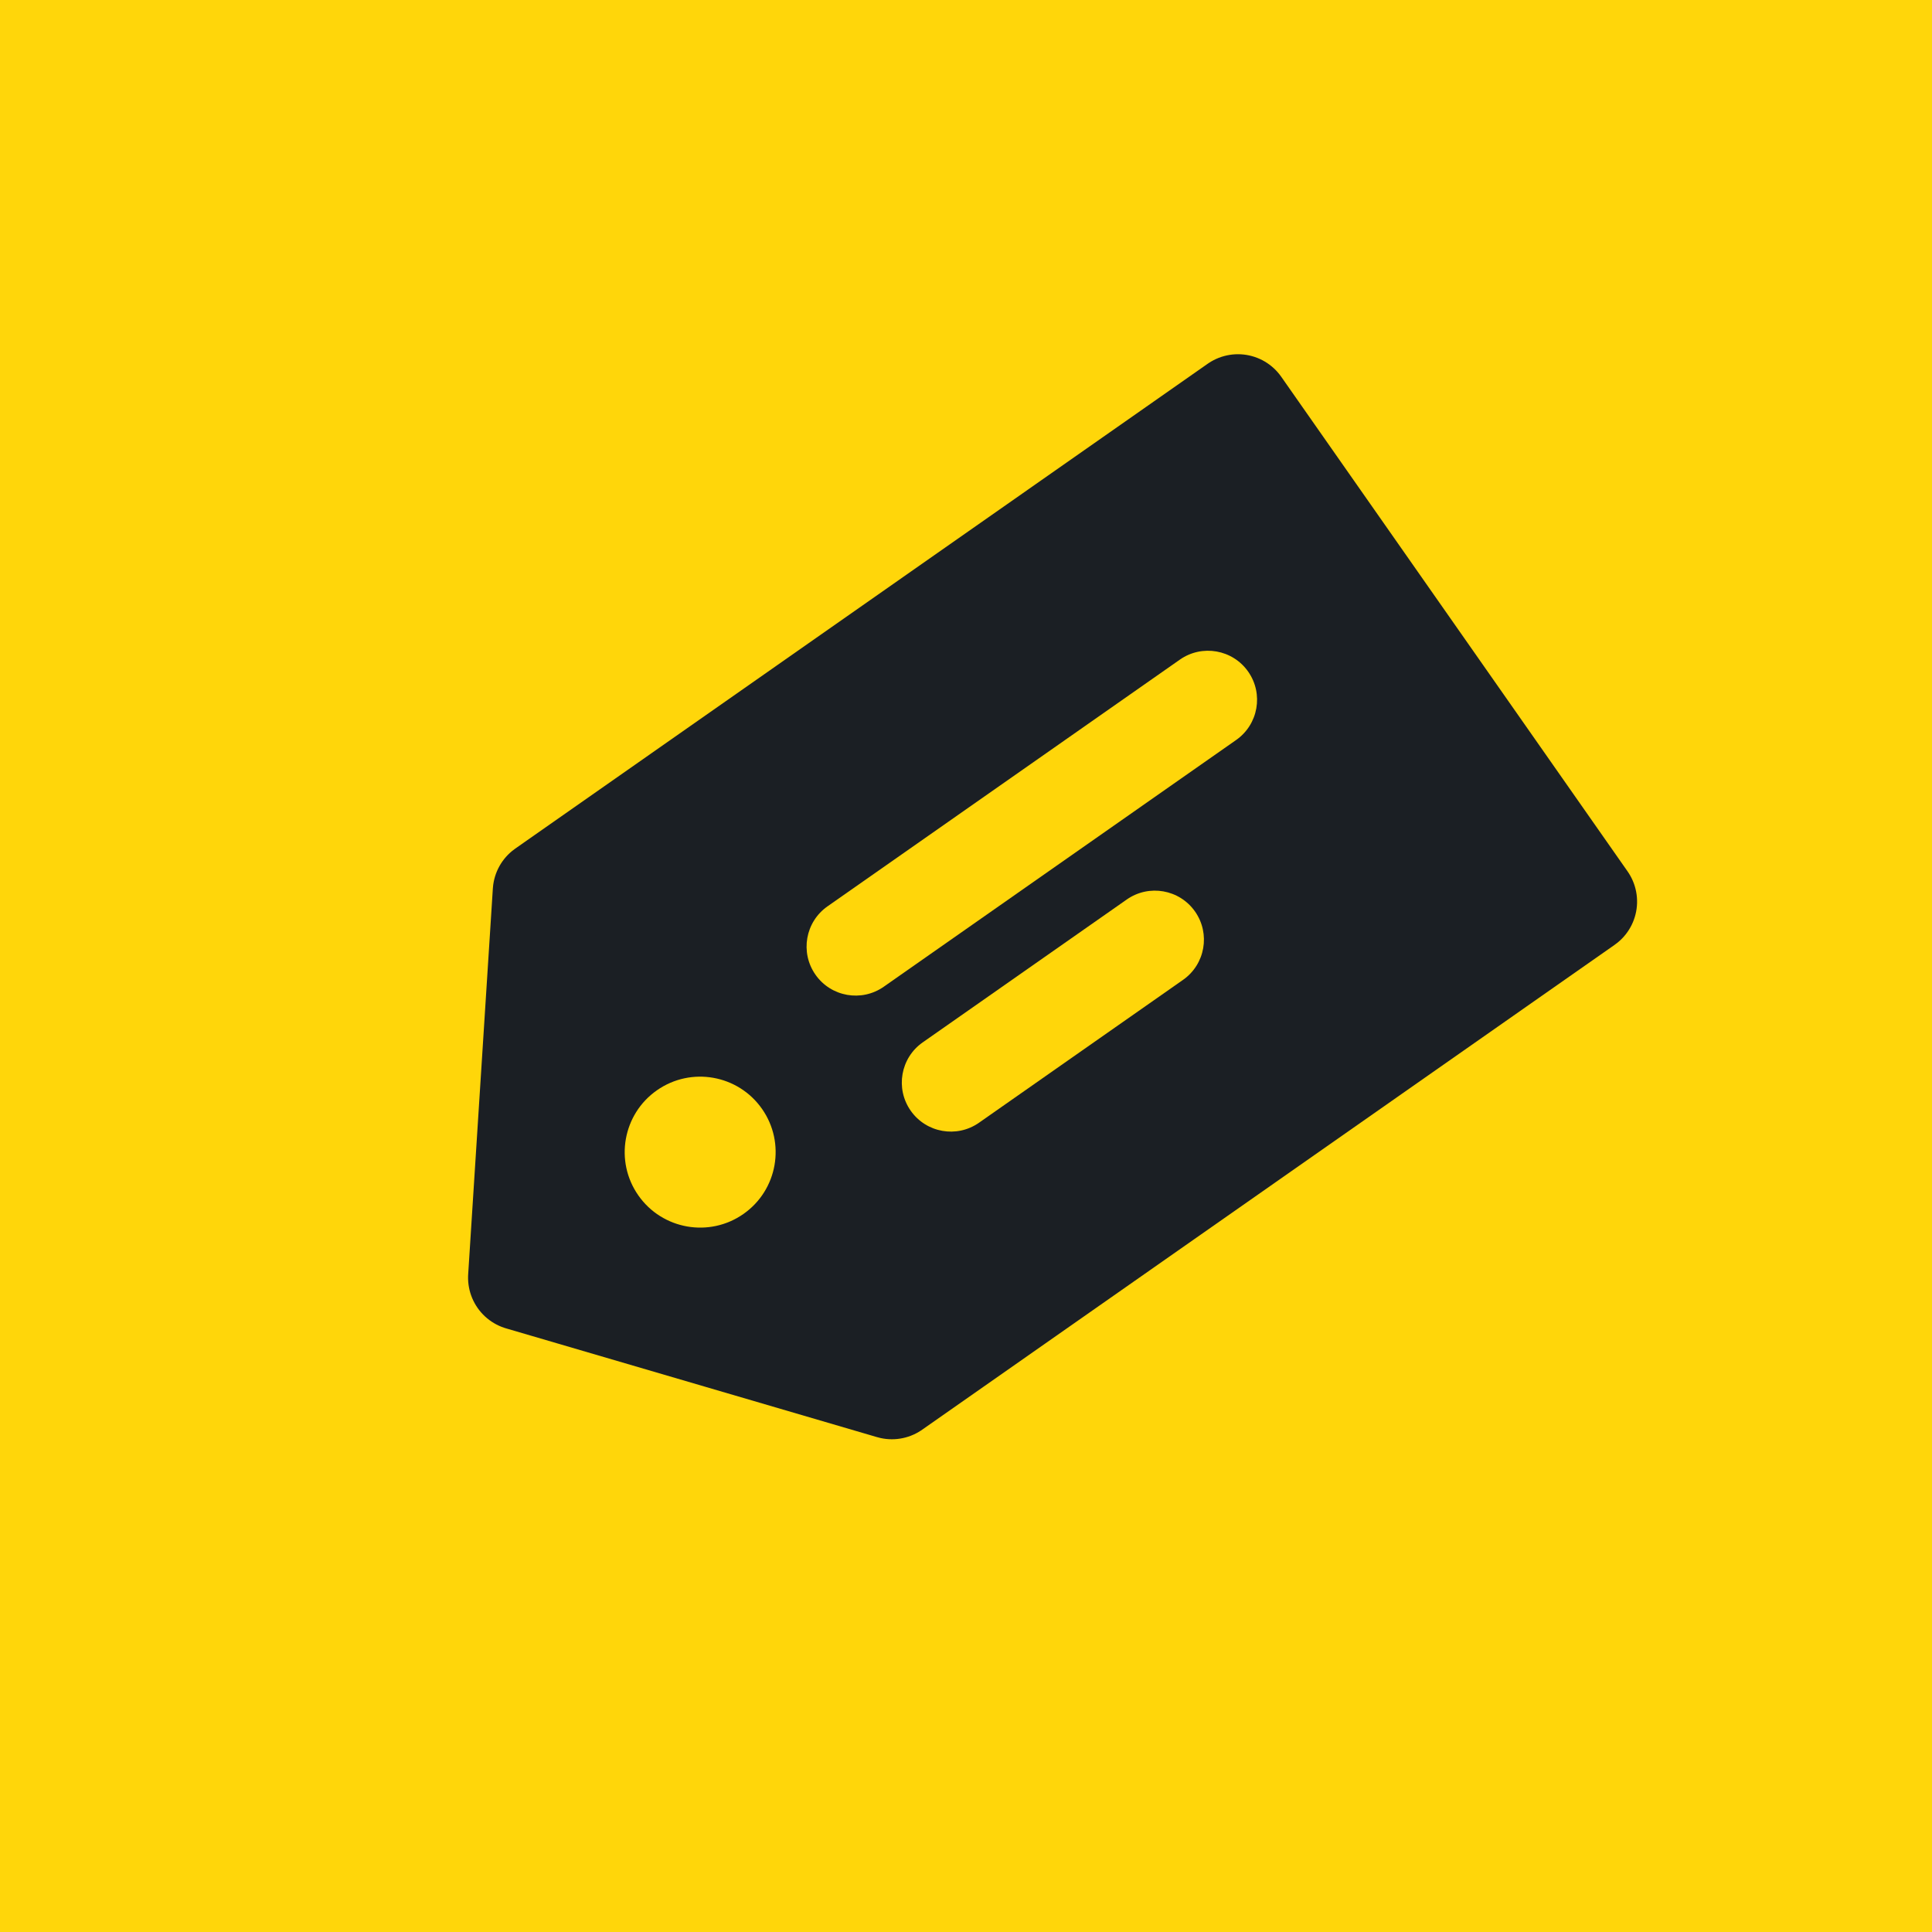
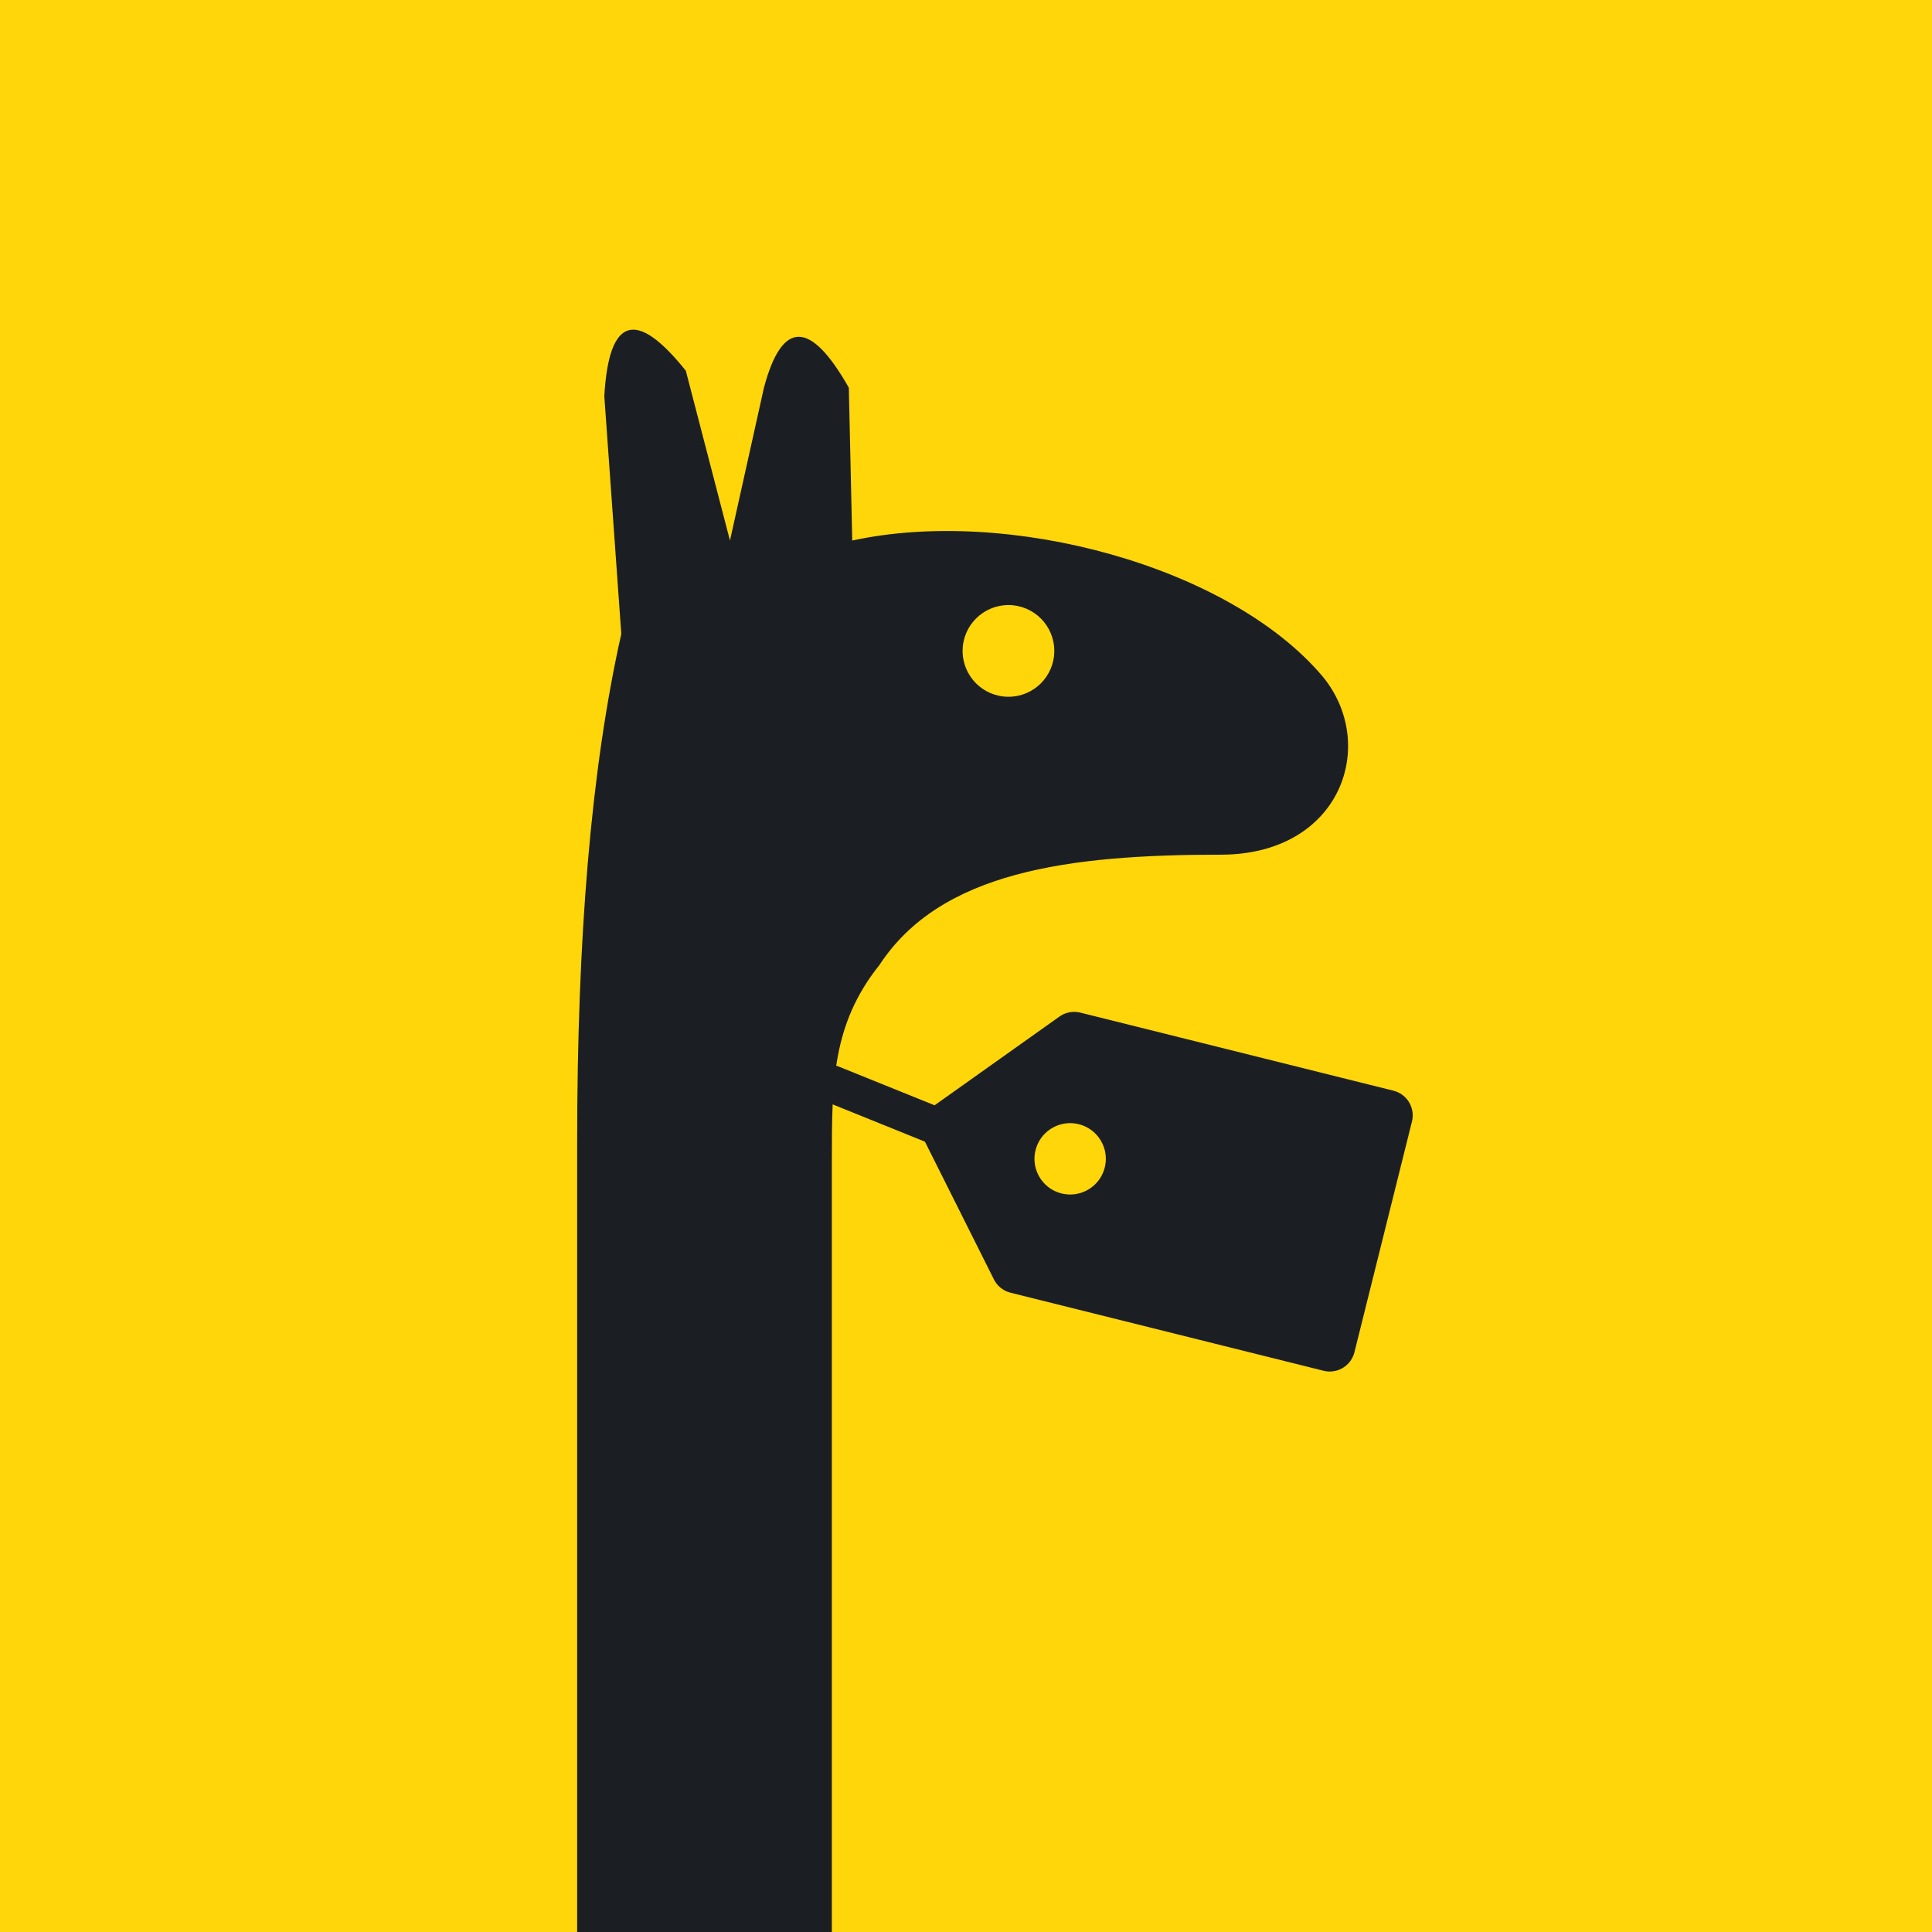
<svg xmlns="http://www.w3.org/2000/svg" viewBox="0 0 512 512">
  <rect width="512" height="512" fill="#ffd60a" />
-   <g transform="rotate(-35 256 256)">
-     <path d="M176 176H400V336H176L112 256Z" fill="#1b1f24" stroke="#1b1f24" stroke-width="28" stroke-linejoin="round" />
-     <circle cx="170" cy="256" r="20" fill="#ffd60a" />
-     <rect x="222" y="222" width="140" height="26" rx="13" fill="#ffd60a" />
-     <rect x="222" y="266" width="92" height="26" rx="13" fill="#ffd60a" />
+   <g>
+     <g transform="translate(256 222) scale(4.5) translate(-155.5 -15)">
+       <path fill="#1b1f24" fill-rule="evenodd" d="M132.6 140V33C132.6 21 133.4 11 135.2 3L134.2 -11Q134.6 -18 139 -12.5L141.6 -2.5L143.6 -11.5Q145.2 -17.5 148.6 -11.5L148.8 -2.5C158 -4.5 171 -1 176.5 5.5C179.8 9.5 177.6 16 170.5 16C161.5 16 154 17 150.4 22.5C147.6 26 147.6 29.5 147.6 34V140ZM155.3 4a2.7 2.7 0 1 0 5.4 0a2.7 2.7 0 1 0 -5.4 0Z" />
+       <path d="M147.6 29.5 157.5 33.5" stroke="#1b1f24" stroke-width="2.2" stroke-linecap="round" />
+       <path d="M160 28H179V42H160L154 35ZM157.9 35a3.6 3.6 0 1 0 7.2 0a3.6 3.6 0 1 0 -7.2 0Z" fill="#1b1f24" fill-rule="evenodd" stroke="#1b1f24" stroke-width="3" stroke-linejoin="round" transform="rotate(14 166 35)" />
+     </g>
  </g>
</svg>
